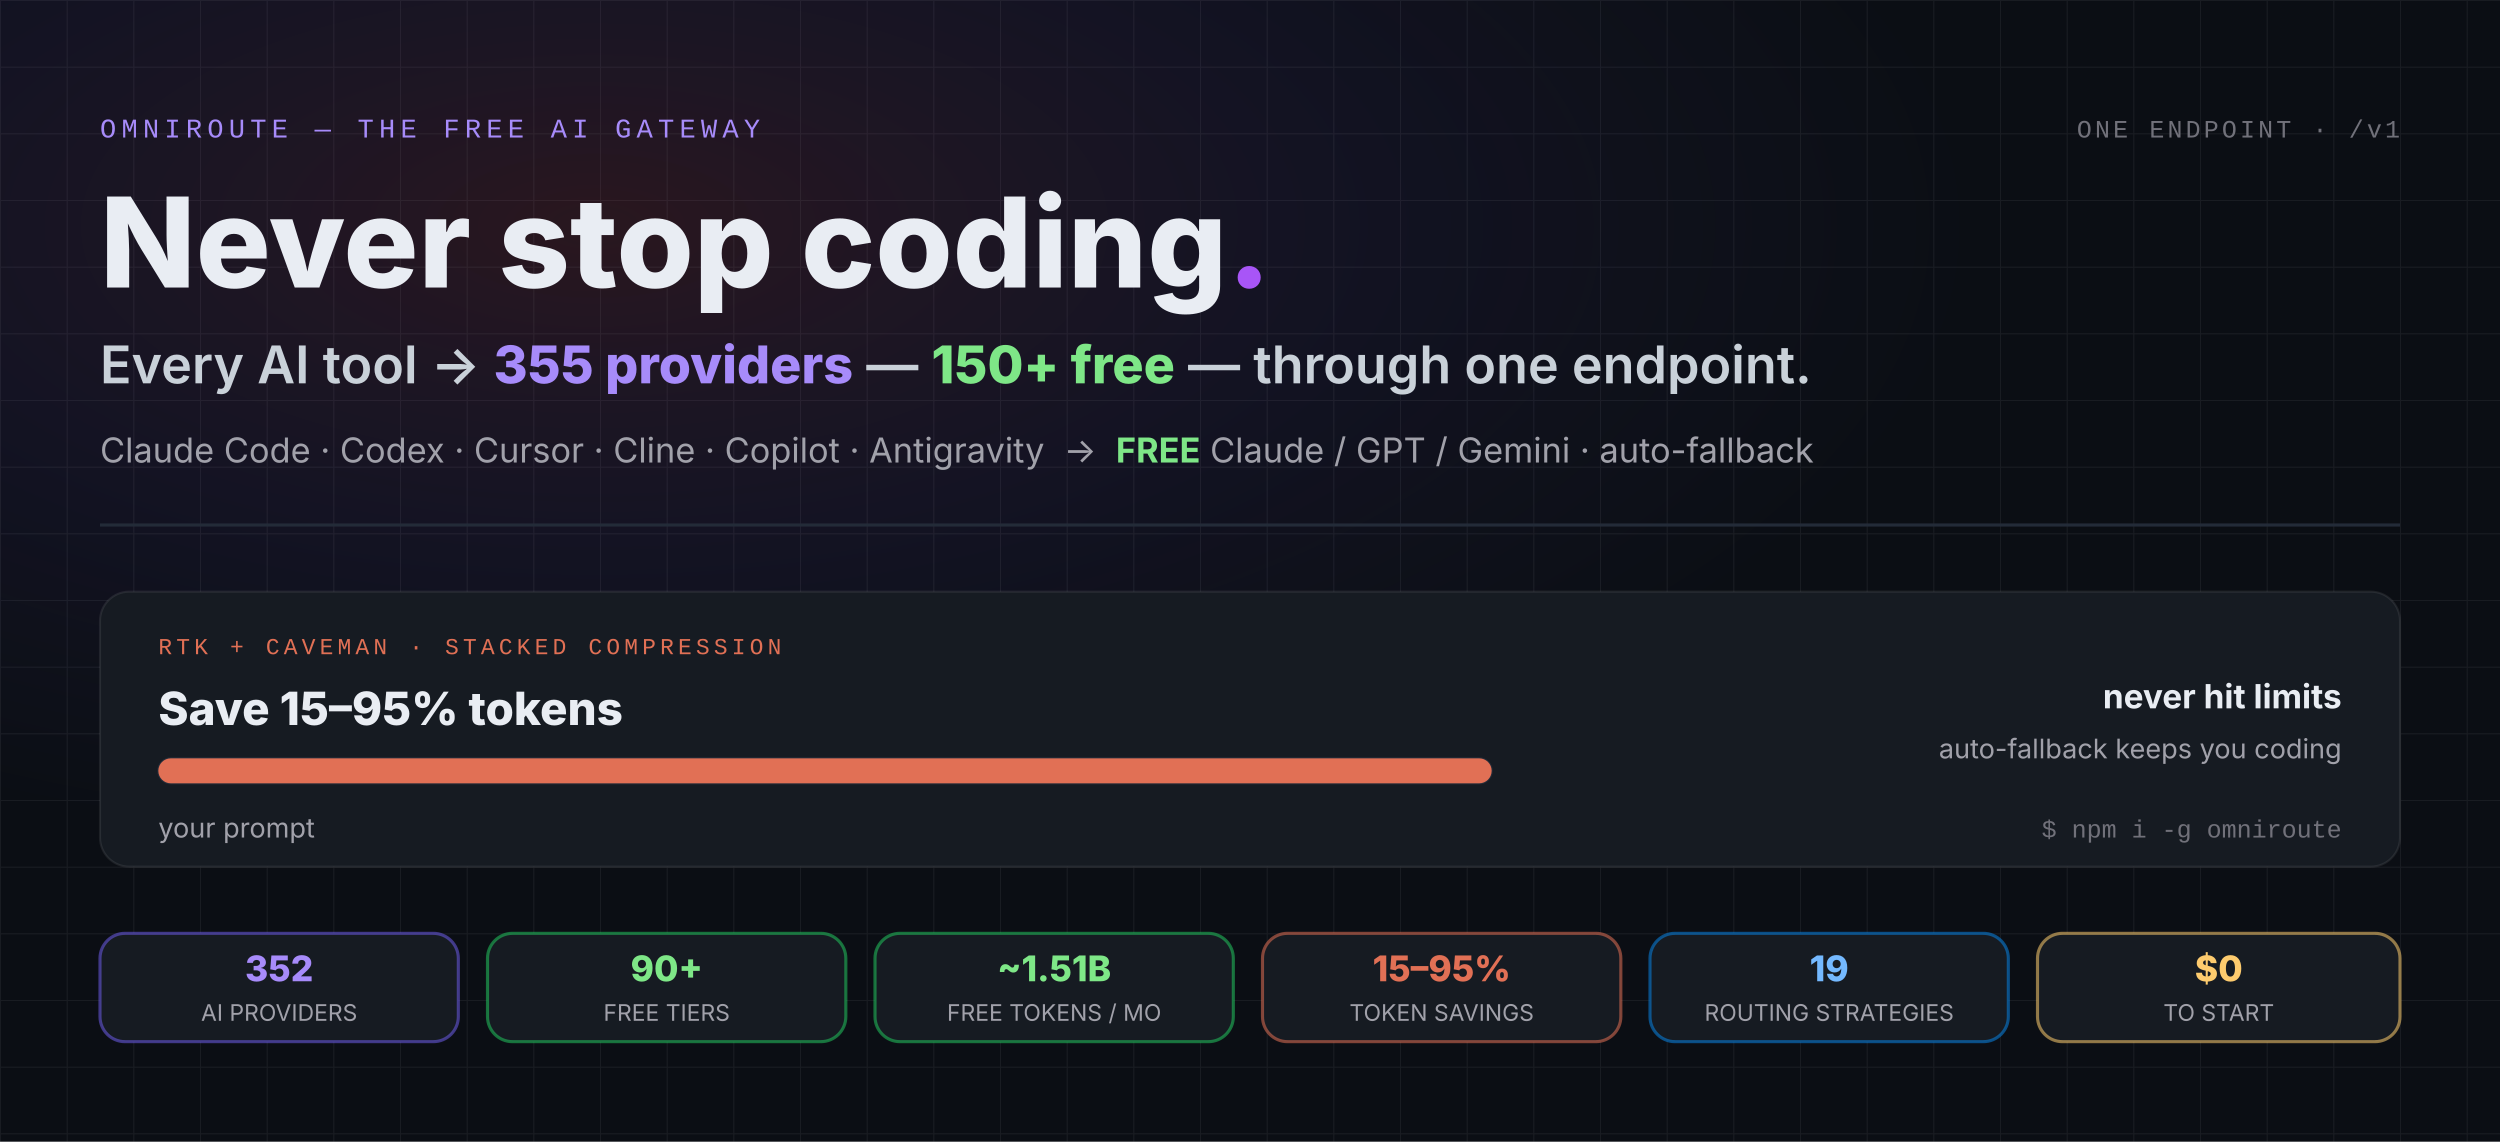
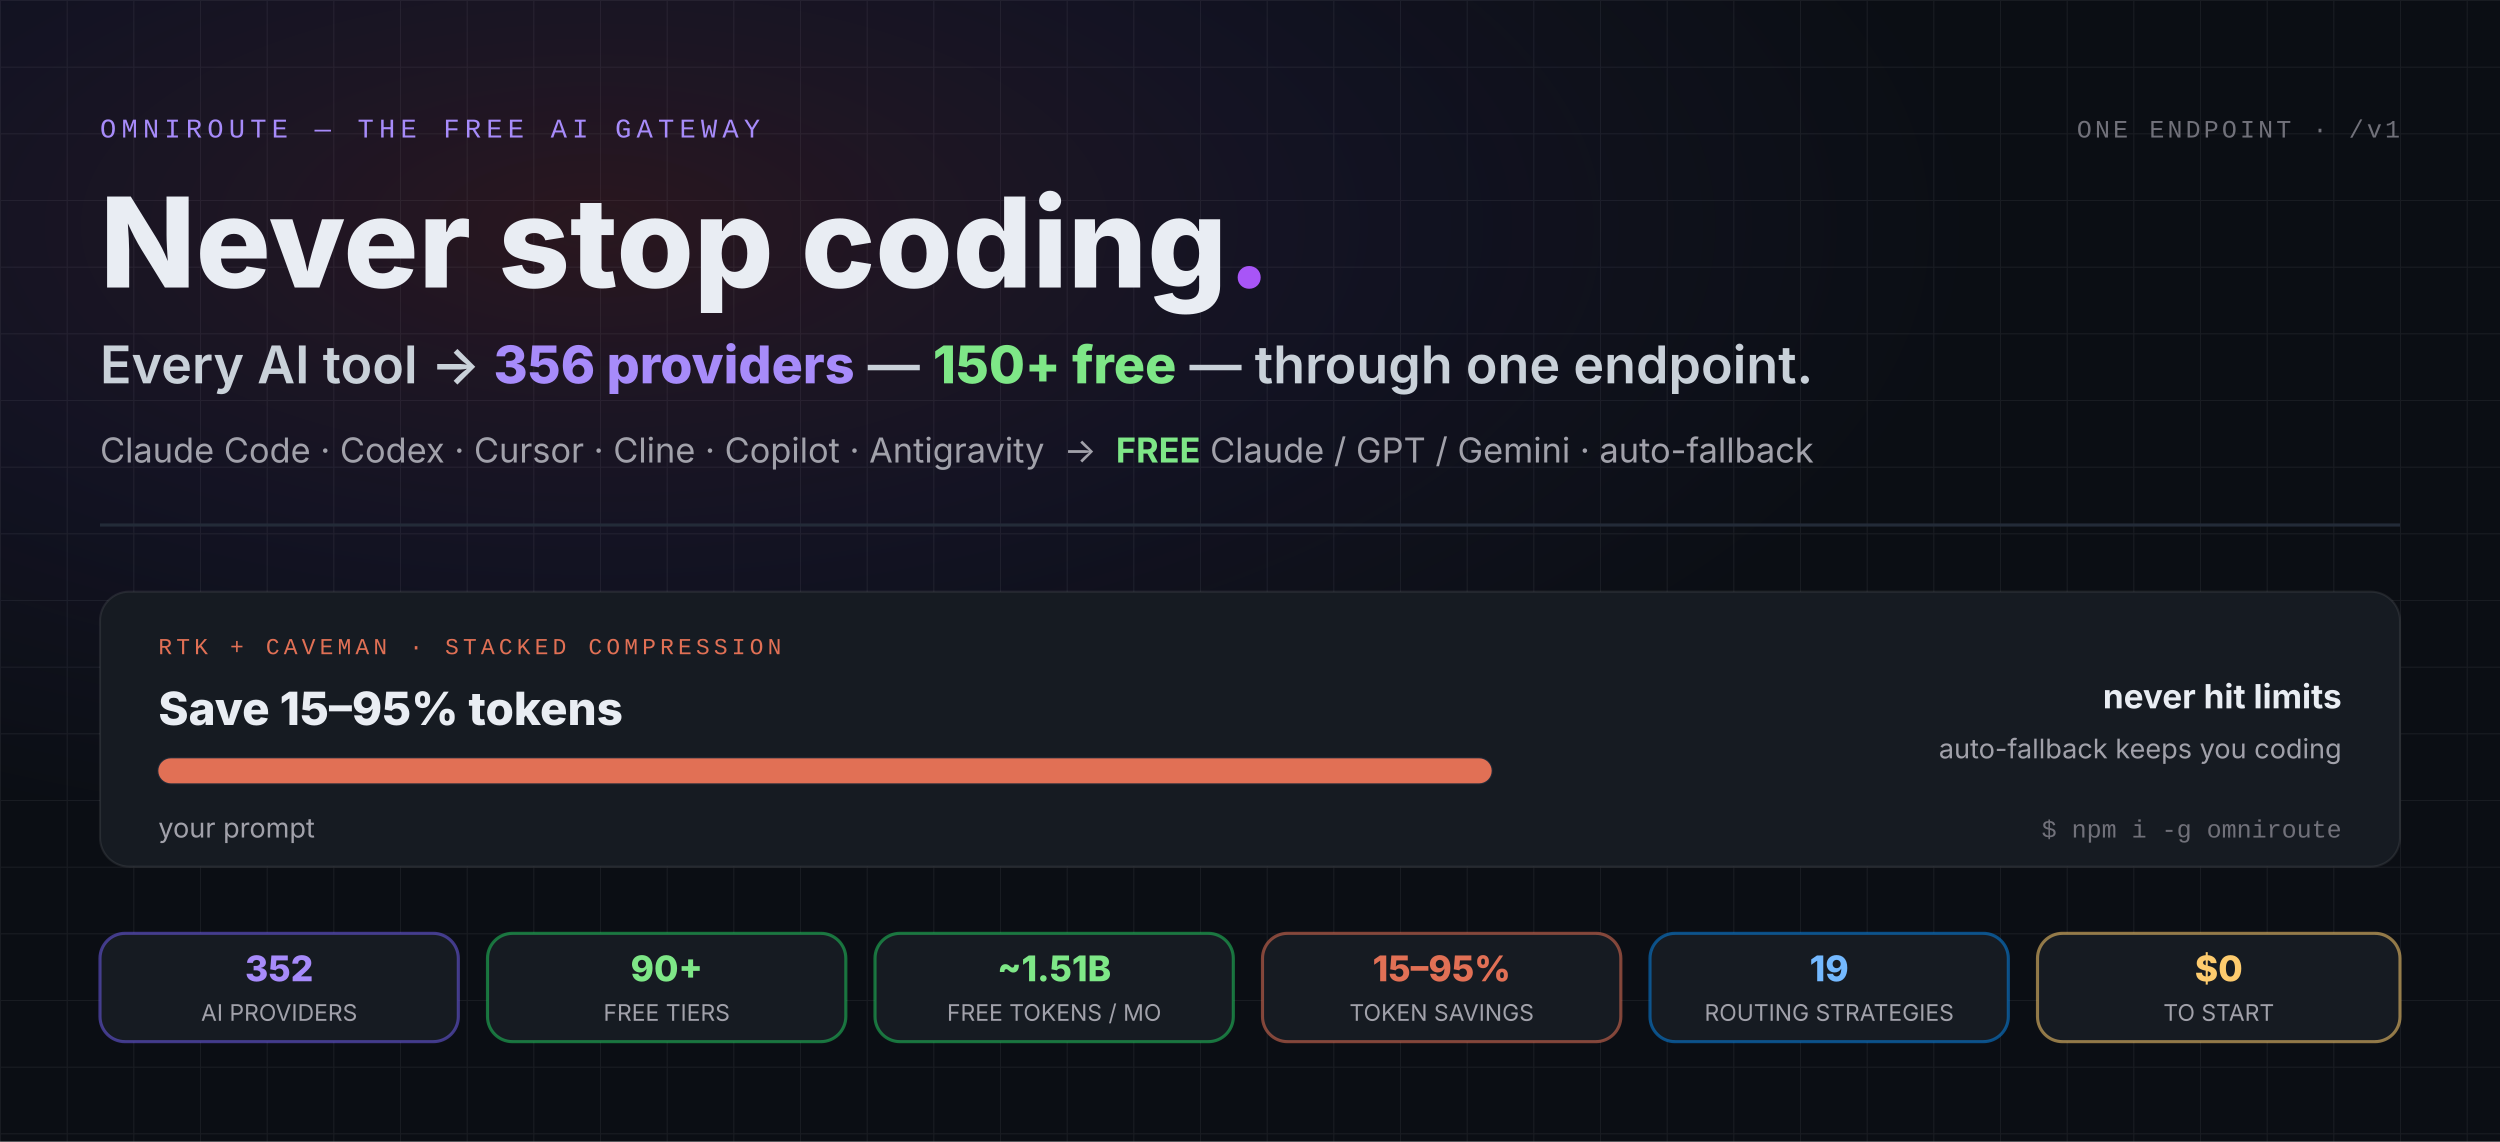
- <svg xmlns="http://www.w3.org/2000/svg" viewBox="0 0 1200 548" role="img" aria-label="OmniRoute hero: Never stop coding. Every AI tool to 355 providers — 150+ free — through one endpoint. Claude Code, Codex, Cursor, Cline, Copilot and Antigravity into free Claude, GPT and Gemini with auto-fallback. RTK + Caveman stacked compression saves 15 to 95 percent of tokens — about 89 percent average on tool-heavy sessions — so you never hit limits. Stats: 355 AI providers, 150+ free tiers, about 1.51B free tokens per month, 15 to 95 percent token savings, 19 routing strategies, zero dollars to start.">
+ <svg xmlns="http://www.w3.org/2000/svg" viewBox="0 0 1200 548" role="img" aria-label="OmniRoute hero: Never stop coding. Every AI tool to 356 providers — 150+ free — through one endpoint. Claude Code, Codex, Cursor, Cline, Copilot and Antigravity into free Claude, GPT and Gemini with auto-fallback. RTK + Caveman stacked compression saves 15 to 95 percent of tokens — about 89 percent average on tool-heavy sessions — so you never hit limits. Stats: 356 AI providers, 150+ free tiers, about 1.51B free tokens per month, 15 to 95 percent token savings, 19 routing strategies, zero dollars to start.">
  <defs>
    <pattern id="gridPaperH" width="32" height="32" patternUnits="userSpaceOnUse">
      <path d="M 32 0 L 0 0 0 32" fill="none" stroke="#ffffff" stroke-opacity="0.06" stroke-width="1" />
    </pattern>
    <radialGradient id="bgGlowH" cx="24%" cy="20%" r="55%">
      <stop offset="0%" stop-color="#e54d5e" stop-opacity="0.14" />
      <stop offset="55%" stop-color="#8b5cf6" stop-opacity="0.06" />
      <stop offset="100%" stop-color="#6366f1" stop-opacity="0" />
    </radialGradient>
    <linearGradient id="gradBrandH" x1="0" y1="0" x2="1" y2="1">
      <stop offset="0%" stop-color="#e54d5e" />
      <stop offset="100%" stop-color="#a855f7" />
    </linearGradient>
    <path id="dividerPathH" d="M 48,252 L 1152,252" />
  </defs>
  <rect width="1200" height="548" fill="#0b0e14" />
  <rect width="1200" height="548" fill="url(#gridPaperH)" />
  <rect width="1200" height="548" fill="url(#bgGlowH)" />
  <text x="48" y="66" font-family="Consolas, 'Courier New', monospace" font-size="13" letter-spacing="2.5" fill="#a78bfa">OMNIROUTE — THE FREE AI GATEWAY</text>
  <text x="1152" y="66" text-anchor="end" font-family="Consolas, 'Courier New', monospace" font-size="12" letter-spacing="1.5" fill="#71717a">ONE ENDPOINT · /v1</text>
  <text x="48" y="138" font-family="Inter, 'Segoe UI', Arial, Helvetica, system-ui, sans-serif" font-size="60" font-weight="800" fill="#e9edf3">Never stop coding<tspan fill="#a855f7">.</tspan>
  </text>
-   <text x="48" y="184" font-family="Inter, 'Segoe UI', Arial, Helvetica, system-ui, sans-serif" font-size="25" font-weight="600" fill="#c9d1d9">Every AI tool → <tspan fill="#a78bfa" font-weight="800">355 providers</tspan> — <tspan fill="#7ee787" font-weight="800">150+ free</tspan> — through one endpoint.</text>
+   <text x="48" y="184" font-family="Inter, 'Segoe UI', Arial, Helvetica, system-ui, sans-serif" font-size="25" font-weight="600" fill="#c9d1d9">Every AI tool → <tspan fill="#a78bfa" font-weight="800">356 providers</tspan> — <tspan fill="#7ee787" font-weight="800">150+ free</tspan> — through one endpoint.</text>
  <text x="48" y="222" font-family="Inter, 'Segoe UI', Arial, Helvetica, system-ui, sans-serif" font-size="16.5" fill="#a1a1aa">Claude Code · Codex · Cursor · Cline · Copilot · Antigravity  →  <tspan fill="#7ee787" font-weight="700">FREE</tspan> Claude / GPT / Gemini · auto-fallback</text>
  <line x1="48" y1="252" x2="1152" y2="252" stroke="#232b38" stroke-width="1.5" />
  <circle r="4" fill="url(#gradBrandH)" opacity="0">
    <animateMotion dur="6s" repeatCount="indefinite" keyPoints="0;1" keyTimes="0;1" calcMode="linear">
      <mpath href="#dividerPathH" />
    </animateMotion>
    <animate attributeName="opacity" values="0;0.9;0.9;0" keyTimes="0;0.08;0.6;0.75" dur="6s" repeatCount="indefinite" />
  </circle>
  <g>
    <rect x="48" y="284" width="1104" height="132" rx="14" fill="#161b22" stroke="#ffffff" stroke-opacity="0.08" stroke-width="1" />
    <text x="76" y="314" font-family="Consolas, 'Courier New', monospace" font-size="11" letter-spacing="2" fill="#e17055">RTK + CAVEMAN · STACKED COMPRESSION</text>
    <text x="76" y="348" font-family="Inter, 'Segoe UI', Arial, Helvetica, system-ui, sans-serif" font-size="22" font-weight="800" fill="#e9edf3">Save 15–95% tokens</text>
    <rect x="76" y="364" width="640" height="12" rx="6" fill="#0b0e14" stroke="#232b38" stroke-width="1" />
    <rect x="76" y="364" width="640" height="12" rx="6" fill="#e17055">
      <animate attributeName="width" values="640;640;70;70;640" keyTimes="0;0.12;0.5;0.88;1" dur="8s" repeatCount="indefinite" calcMode="spline" keySplines="0.4 0 0.2 1;0.4 0 0.2 1;0.4 0 0.2 1;0.4 0 0.2 1" />
    </rect>
    <text x="76" y="402" font-family="Inter, 'Segoe UI', Arial, Helvetica, system-ui, sans-serif" font-size="13" fill="#a1a1aa">your prompt
      <animate attributeName="opacity" values="1;1;0;0;1" keyTimes="0;0.12;0.35;0.88;1" dur="8s" repeatCount="indefinite" calcMode="discrete" />
    </text>
    <text x="76" y="402" font-family="Inter, 'Segoe UI', Arial, Helvetica, system-ui, sans-serif" font-size="13" font-weight="700" fill="#e17055" opacity="0">−89% avg on tool-heavy sessions
      <animate attributeName="opacity" values="0;0;1;1;0" keyTimes="0;0.35;0.36;0.88;1" dur="8s" repeatCount="indefinite" calcMode="discrete" />
    </text>
    <text x="1124" y="340" text-anchor="end" font-family="Inter, 'Segoe UI', Arial, Helvetica, system-ui, sans-serif" font-size="16" font-weight="700" fill="#e9edf3">never hit limits</text>
    <text x="1124" y="364" text-anchor="end" font-family="Inter, 'Segoe UI', Arial, Helvetica, system-ui, sans-serif" font-size="13" fill="#a1a1aa">auto-fallback keeps you coding</text>
    <text x="1124" y="402" text-anchor="end" font-family="Consolas, 'Courier New', monospace" font-size="12" fill="#71717a">$ npm i -g omniroute</text>
  </g>
  <g font-family="Inter, 'Segoe UI', Arial, Helvetica, system-ui, sans-serif" text-anchor="middle">
    <rect x="48" y="448" width="172" height="52" rx="12" fill="#161b22" stroke="#6c5ce7" stroke-opacity="0.55" stroke-width="1.5" />
    <text x="134" y="471" font-size="17" font-weight="800" fill="#a78bfa">352</text>
    <text x="134" y="490" font-size="11" fill="#a1a1aa">AI PROVIDERS</text>
    <rect x="234" y="448" width="172" height="52" rx="12" fill="#161b22" stroke="#22c55e" stroke-opacity="0.55" stroke-width="1.5" />
    <text x="320" y="471" font-size="17" font-weight="800" fill="#7ee787">90+</text>
    <text x="320" y="490" font-size="11" fill="#a1a1aa">FREE TIERS</text>
    <rect x="420" y="448" width="172" height="52" rx="12" fill="#161b22" stroke="#22c55e" stroke-opacity="0.55" stroke-width="1.5" />
    <text x="506" y="471" font-size="17" font-weight="800" fill="#7ee787">~1.51B</text>
    <text x="506" y="490" font-size="11" fill="#a1a1aa">FREE TOKENS / MO</text>
    <rect x="606" y="448" width="172" height="52" rx="12" fill="#161b22" stroke="#e17055" stroke-opacity="0.55" stroke-width="1.5" />
    <text x="692" y="471" font-size="17" font-weight="800" fill="#e17055">15–95%</text>
    <text x="692" y="490" font-size="11" fill="#a1a1aa">TOKEN SAVINGS</text>
    <rect x="792" y="448" width="172" height="52" rx="12" fill="#161b22" stroke="#0984e3" stroke-opacity="0.55" stroke-width="1.5" />
    <text x="878" y="471" font-size="17" font-weight="800" fill="#74b9ff">19</text>
    <text x="878" y="490" font-size="11" fill="#a1a1aa">ROUTING STRATEGIES</text>
    <rect x="978" y="448" width="174" height="52" rx="12" fill="#161b22" stroke="#fdcb6e" stroke-opacity="0.55" stroke-width="1.5" />
    <text x="1065" y="471" font-size="17" font-weight="800" fill="#fdcb6e">$0</text>
    <text x="1065" y="490" font-size="11" fill="#a1a1aa">TO START</text>
  </g>
</svg>
